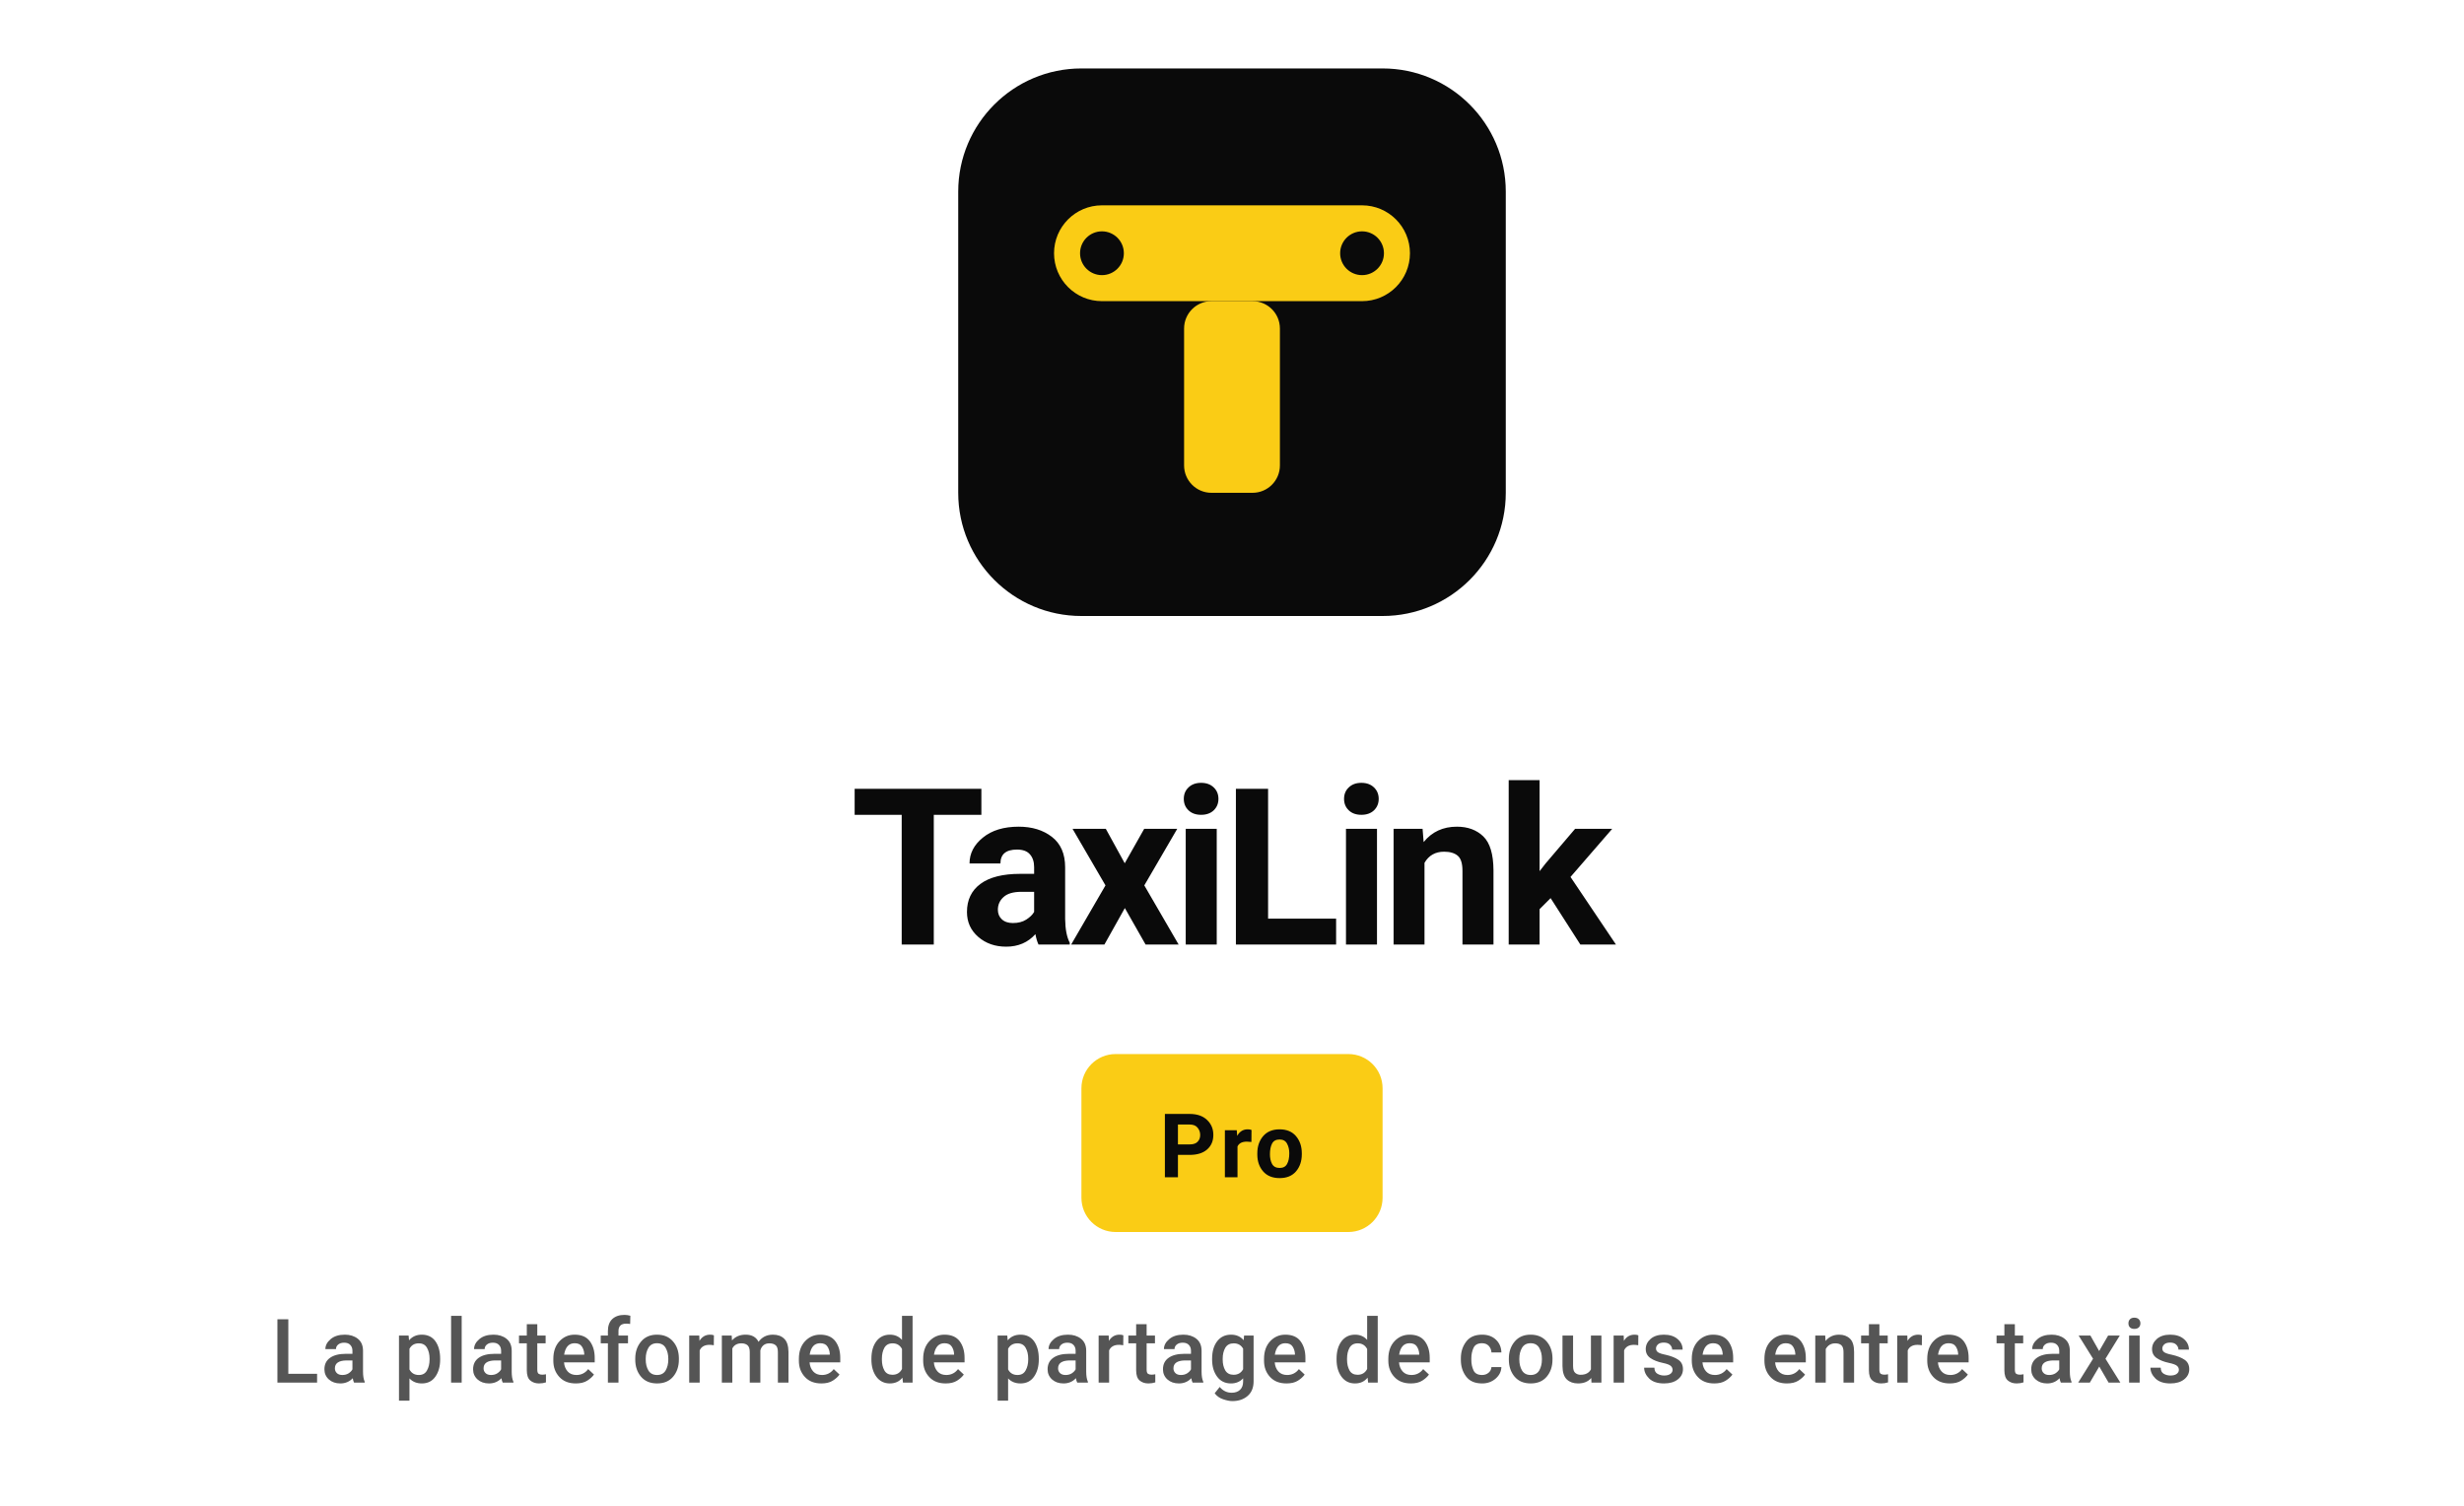
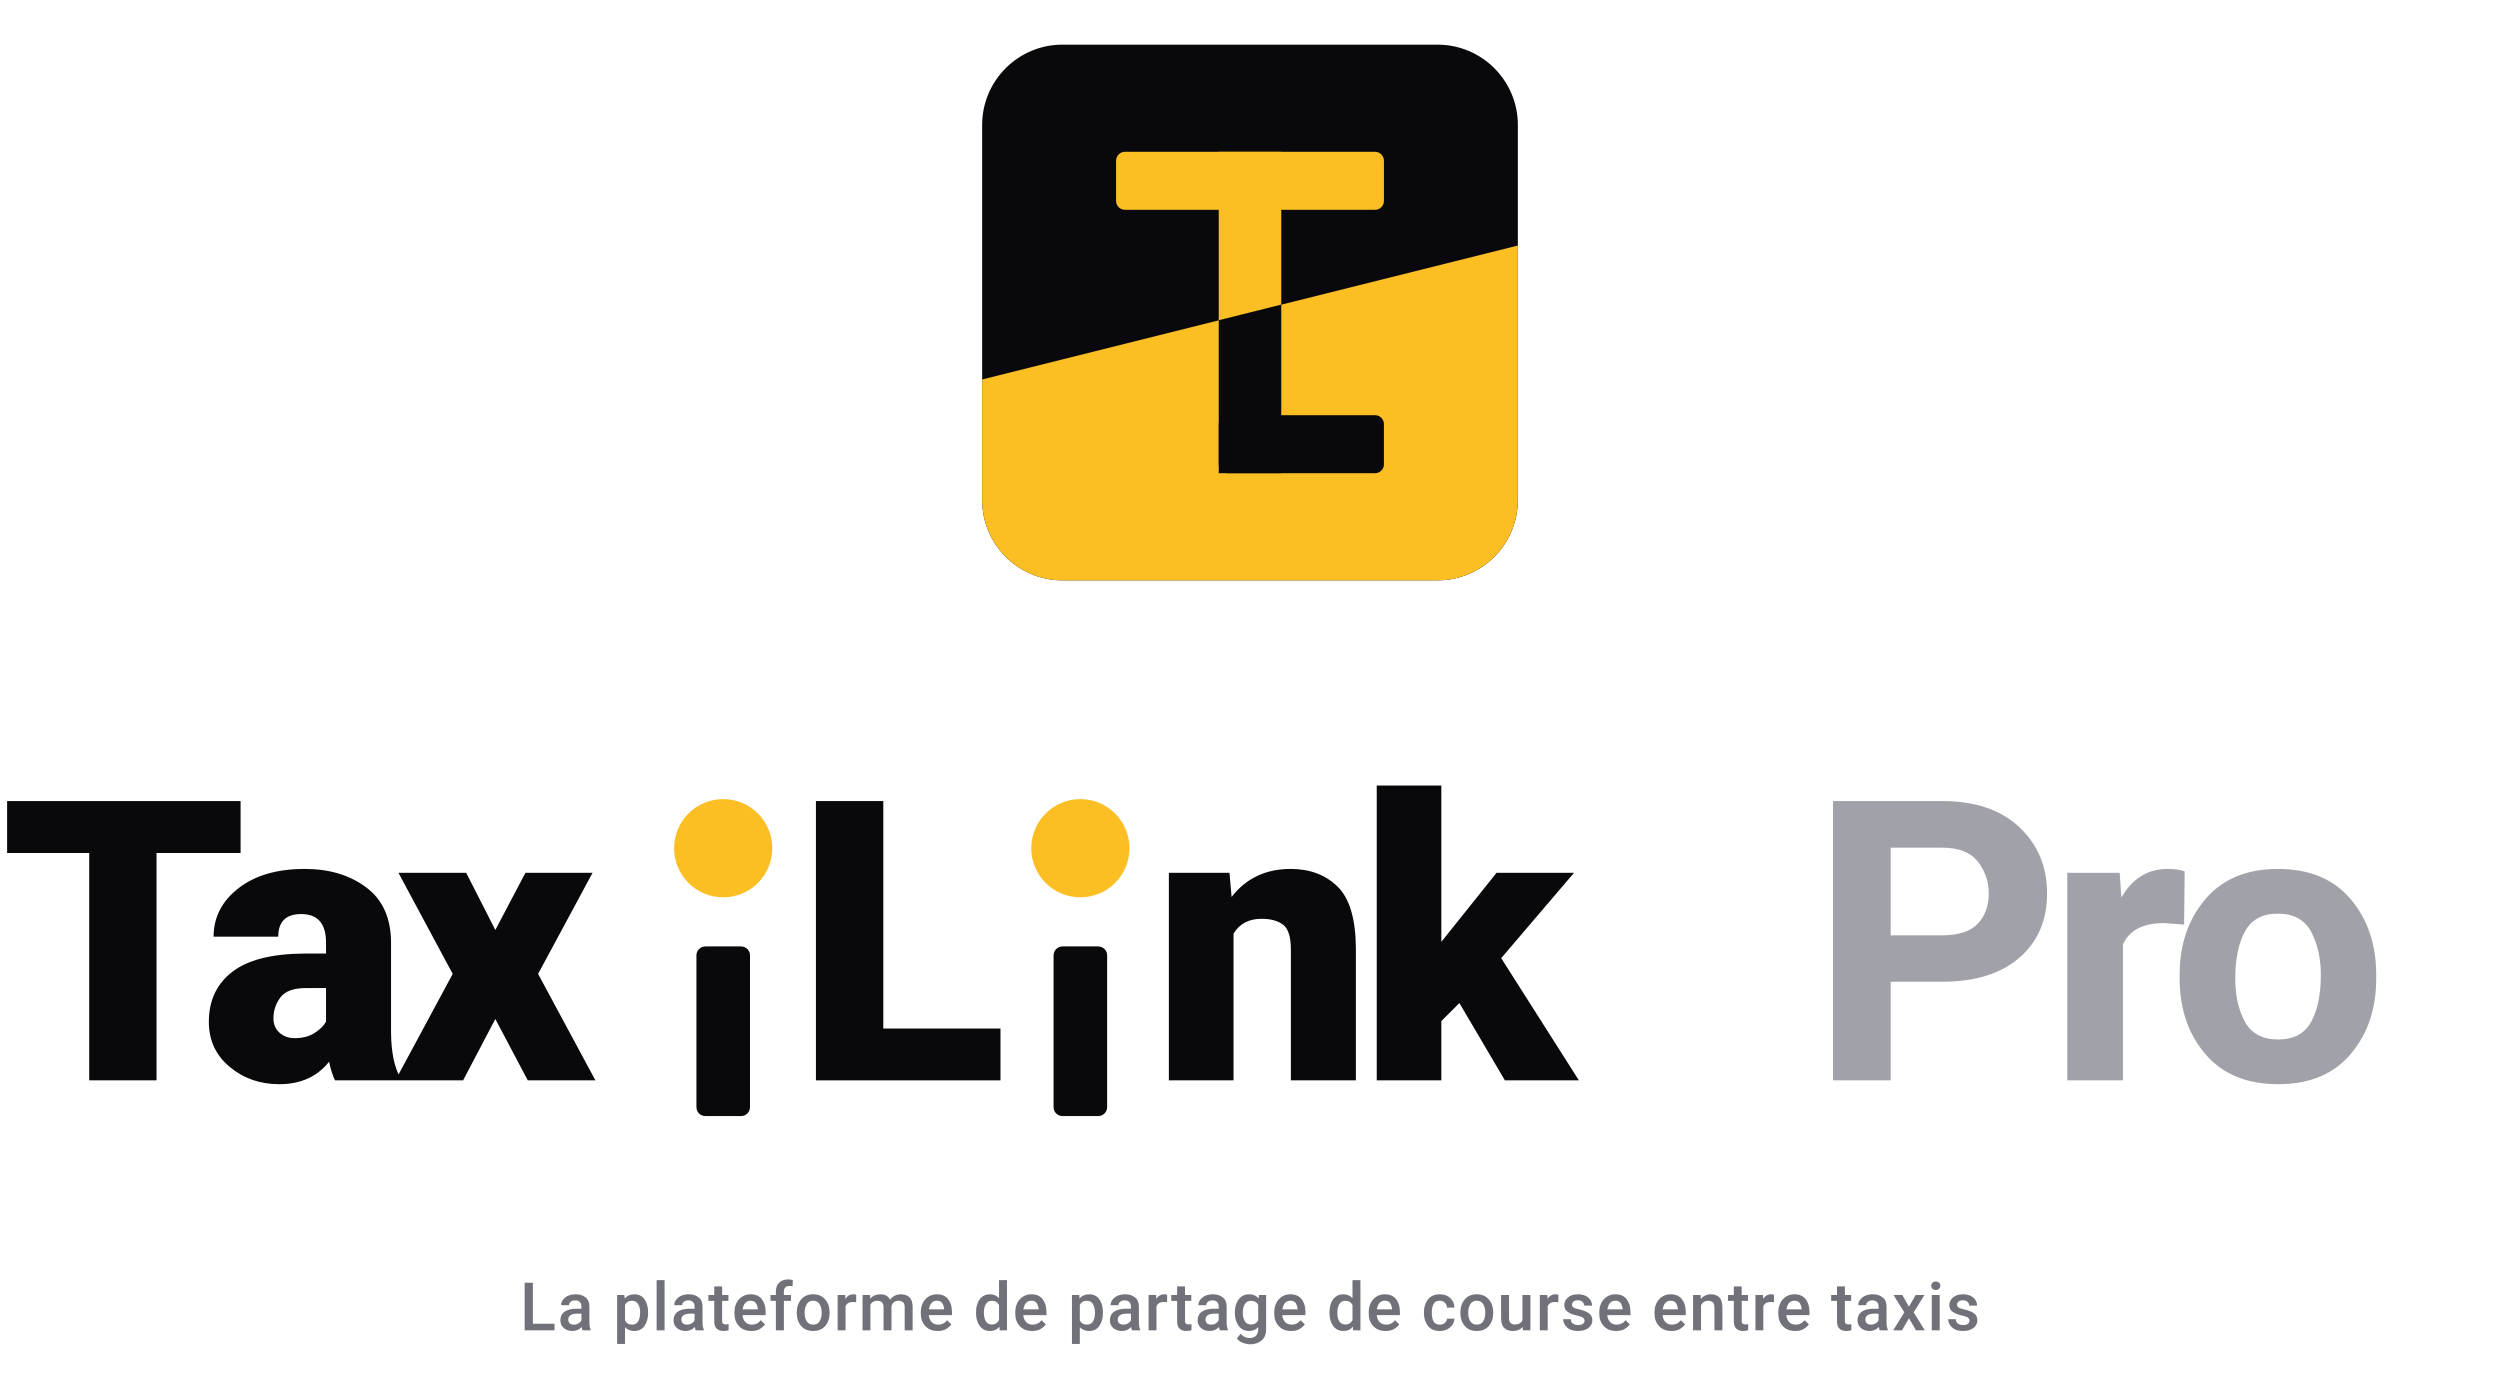
- <svg xmlns="http://www.w3.org/2000/svg" viewBox="0 0 360 220" width="360" height="220" role="img" aria-label="TaxiLink Pro — La plateforme de partage de course entre taxis">
-   <g transform="translate(140, 10)">
-     <rect width="80" height="80" rx="18" fill="#0A0A0A" />
-     <rect x="14" y="20" width="52" height="14" rx="7" fill="#FACC15" />
-     <circle cx="21" cy="27" r="3.2" fill="#0A0A0A" />
-     <circle cx="59" cy="27" r="3.2" fill="#0A0A0A" />
-     <rect x="33" y="34" width="14" height="28" rx="4" fill="#FACC15" />
+ <svg xmlns="http://www.w3.org/2000/svg" viewBox="0 0 560 310" width="560" height="310" role="img" aria-label="TaxiLink Pro — La plateforme de partage de course entre taxis">
+   <defs>
+     <clipPath id="tlSttC">
+       <rect width="120" height="120" rx="18" />
+     </clipPath>
+     <clipPath id="tlSttZh">
+       <polygon points="0,0 120,0 120,45 0,75" />
+     </clipPath>
+     <clipPath id="tlSttZb">
+       <polygon points="0,75 120,45 120,120 0,120" />
+     </clipPath>
+   </defs>
+   <g transform="translate(220, 10)" clip-path="url(#tlSttC)">
+     <rect width="120" height="120" fill="#09090B" />
+     <polygon points="0,75 120,45 120,120 0,120" fill="#FBBF24" />
+     <g clip-path="url(#tlSttZh)" fill="#FBBF24">
+       <rect x="30" y="24" width="60" height="13" rx="2" />
+       <rect x="53" y="24" width="14" height="72" />
+       <rect x="53" y="83" width="37" height="13" rx="2" />
+     </g>
+     <g clip-path="url(#tlSttZb)" fill="#09090B">
+       <rect x="30" y="24" width="60" height="13" rx="2" />
+       <rect x="53" y="24" width="14" height="72" />
+       <rect x="53" y="83" width="37" height="13" rx="2" />
+     </g>
  </g>
-   <text x="180" y="138" text-anchor="middle" font-family="system-ui, -apple-system, 'Segoe UI', Roboto, sans-serif" font-size="32" font-weight="700" fill="#0A0A0A" letter-spacing="-1.2">TaxiLink</text>
-   <rect x="158" y="154" width="44" height="26" rx="5" fill="#FACC15" />
-   <text x="180" y="172" text-anchor="middle" font-family="system-ui, -apple-system, 'Segoe UI', Roboto, sans-serif" font-size="13" font-weight="700" fill="#0A0A0A" letter-spacing="0.5">Pro</text>
-   <text x="180" y="202" text-anchor="middle" font-family="system-ui, -apple-system, 'Segoe UI', Roboto, sans-serif" font-size="13" font-weight="500" fill="#555555" letter-spacing="0.2">La plateforme de partage de course entre taxis</text>
+   <g transform="translate(0, 160)">
+     <text x="0" y="82" font-family="'Plus Jakarta Sans', system-ui, -apple-system, 'Segoe UI', Roboto, sans-serif" font-size="88" font-weight="800" fill="#09090B" letter-spacing="-3.5">Tax</text>
+     <circle cx="162" cy="30" r="11" fill="#FBBF24" />
+     <rect x="156" y="52" width="12" height="38" rx="2" fill="#09090B" />
+     <text x="178" y="82" font-family="'Plus Jakarta Sans', system-ui, -apple-system, 'Segoe UI', Roboto, sans-serif" font-size="88" font-weight="800" fill="#09090B" letter-spacing="-3.5">L</text>
+     <circle cx="242" cy="30" r="11" fill="#FBBF24" />
+     <rect x="236" y="52" width="12" height="38" rx="2" fill="#09090B" />
+     <text x="258" y="82" font-family="'Plus Jakarta Sans', system-ui, -apple-system, 'Segoe UI', Roboto, sans-serif" font-size="88" font-weight="800" fill="#09090B" letter-spacing="-3.5">nk</text>
+     <text x="405" y="82" font-family="'Plus Jakarta Sans', system-ui, -apple-system, 'Segoe UI', Roboto, sans-serif" font-size="88" font-weight="700" fill="#A1A1AA" letter-spacing="-3.5">Pro</text>
+   </g>
+   <text x="280" y="298" text-anchor="middle" font-family="'Plus Jakarta Sans', system-ui, -apple-system, 'Segoe UI', Roboto, sans-serif" font-size="15" font-weight="500" fill="#71717A" letter-spacing="0.3">La plateforme de partage de course entre taxis</text>
</svg>
